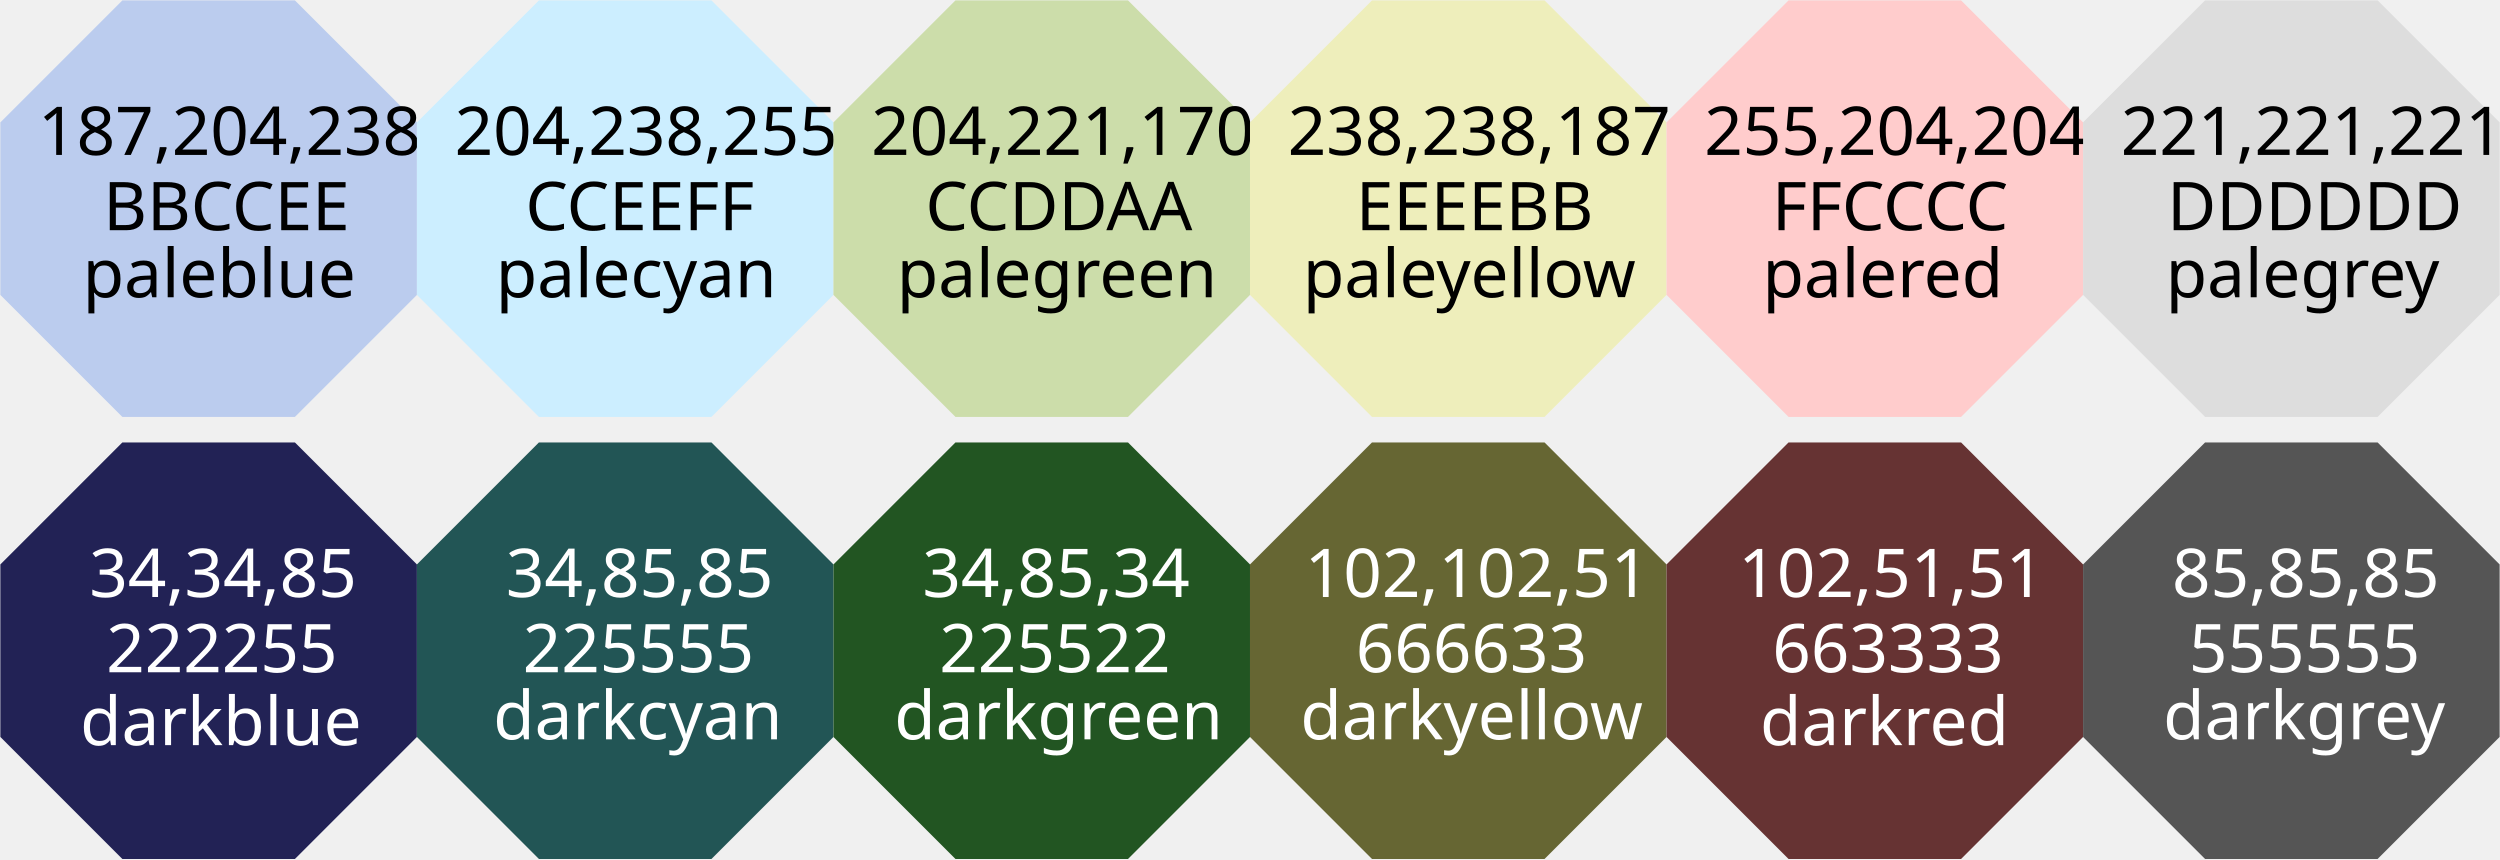
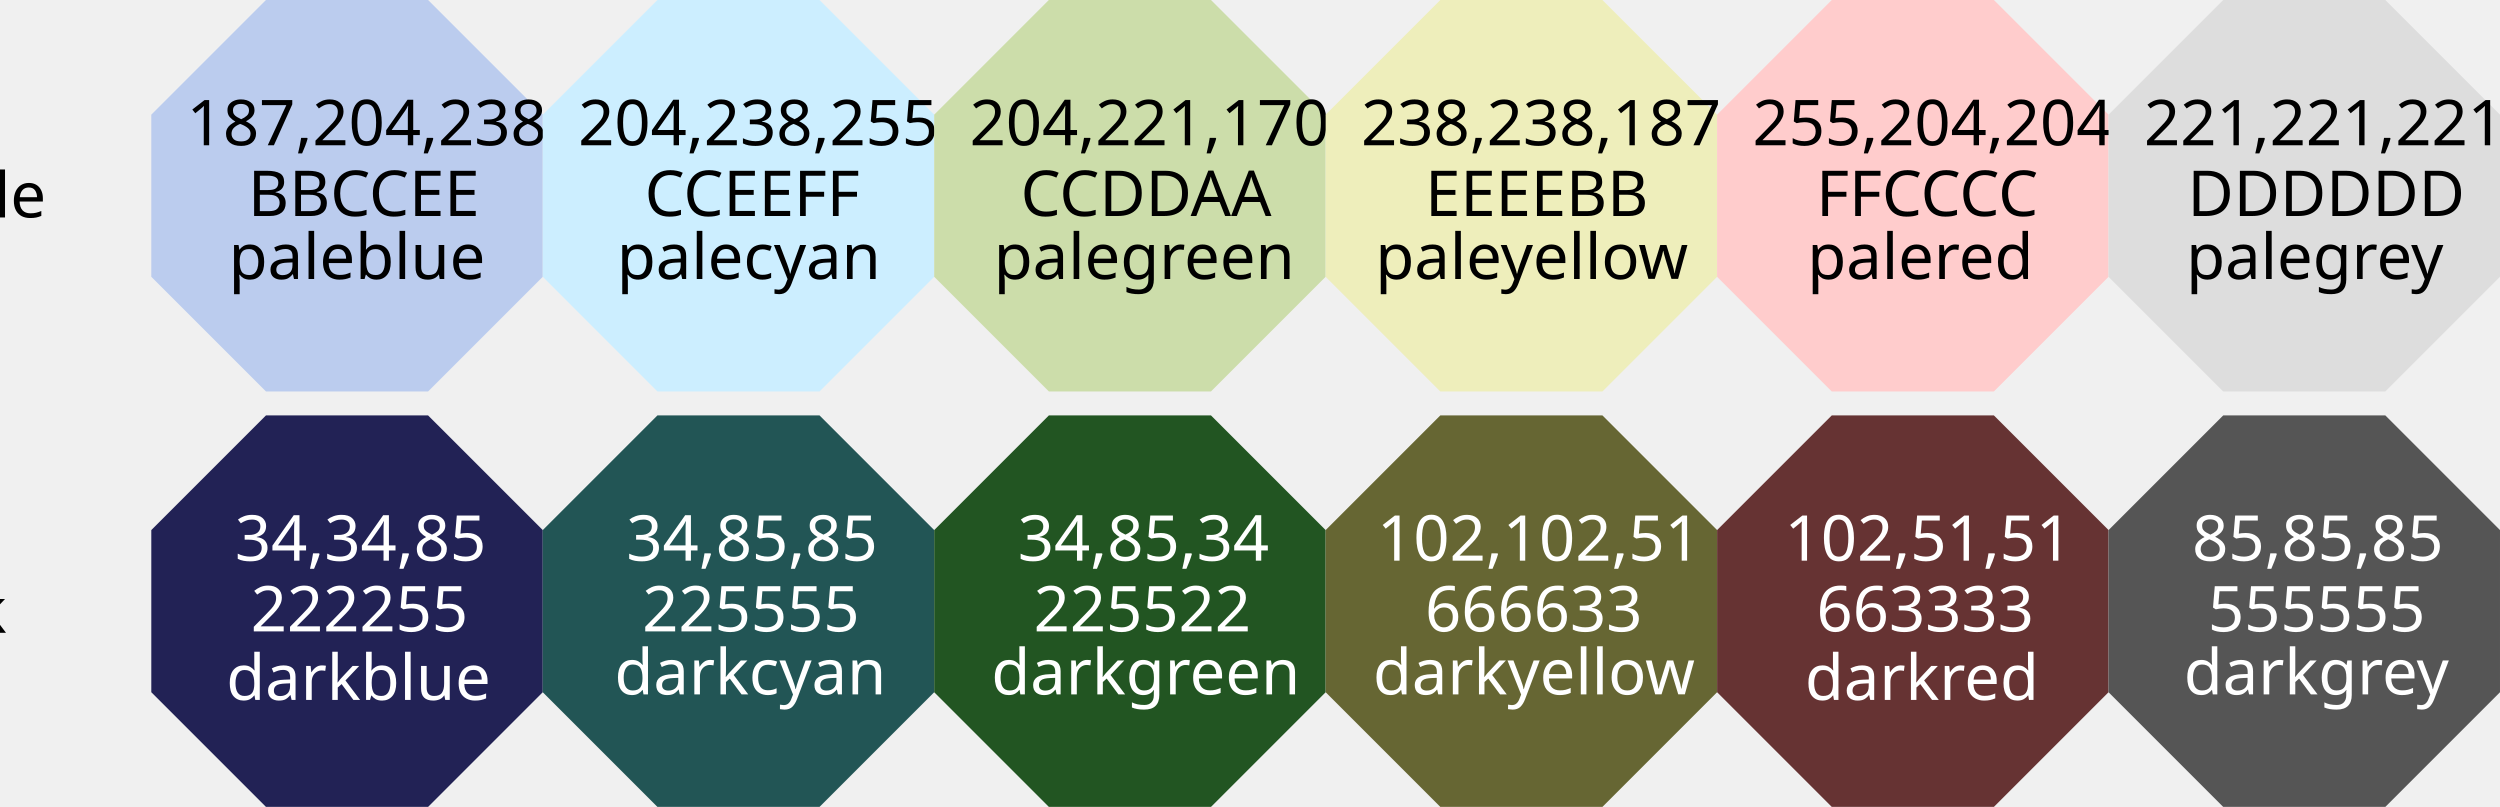
- <svg xmlns="http://www.w3.org/2000/svg" version="1.1" id="svg1" width="427.769" height="147.041" viewBox="0 0 427.769 147.041">
+ <svg xmlns="http://www.w3.org/2000/svg" version="1.1" id="svg1" width="455.19" height="146.913" viewBox="0 0 455.19 146.913">
  <defs id="defs1">
    <clipPath clipPathUnits="userSpaceOnUse" id="clipPath27450">
      <path d="M 0,0 H 3360 V 578.539 H 0 Z" transform="translate(2.6016733e-4,2.6016732e-5)" id="path27450" />
    </clipPath>
    <clipPath clipPathUnits="userSpaceOnUse" id="clipPath27451">
      <path d="M 0,0 H 3360 V 578.539 H 0 Z" transform="translate(2.6016733e-4,2.6016732e-5)" id="path27451" />
    </clipPath>
    <clipPath clipPathUnits="userSpaceOnUse" id="clipPath27459">
      <path d="M 0,0 H 3360 V 578.539 H 0 Z" transform="translate(2.6016733e-4,2.6016732e-5)" id="path27459" />
    </clipPath>
    <clipPath clipPathUnits="userSpaceOnUse" id="clipPath27460">
      <path d="M 0,0 H 3360 V 578.539 H 0 Z" transform="translate(2.6016733e-4,2.6016732e-5)" id="path27460" />
    </clipPath>
    <clipPath clipPathUnits="userSpaceOnUse" id="clipPath27468">
      <path d="M 0,0 H 3360 V 578.539 H 0 Z" transform="translate(2.6016733e-4,2.6016732e-5)" id="path27468" />
    </clipPath>
    <clipPath clipPathUnits="userSpaceOnUse" id="clipPath27469">
      <path d="M 0,0 H 3360 V 578.539 H 0 Z" transform="translate(2.6016733e-4,2.6016732e-5)" id="path27469" />
    </clipPath>
    <clipPath clipPathUnits="userSpaceOnUse" id="clipPath27477">
      <path d="M 0,0 H 3360 V 578.539 H 0 Z" transform="translate(2.6016733e-4,2.6016732e-5)" id="path27477" />
    </clipPath>
    <clipPath clipPathUnits="userSpaceOnUse" id="clipPath27478">
      <path d="M 0,0 H 3360 V 578.539 H 0 Z" transform="translate(2.6016733e-4,2.6016732e-5)" id="path27478" />
    </clipPath>
    <clipPath clipPathUnits="userSpaceOnUse" id="clipPath27486">
      <path d="M 0,0 H 3360 V 578.539 H 0 Z" transform="translate(2.6016733e-4,2.6016732e-5)" id="path27486" />
    </clipPath>
    <clipPath clipPathUnits="userSpaceOnUse" id="clipPath27487">
      <path d="M 0,0 H 3360 V 578.539 H 0 Z" transform="translate(2.6016733e-4,2.6016732e-5)" id="path27487" />
    </clipPath>
    <clipPath clipPathUnits="userSpaceOnUse" id="clipPath27495">
      <path d="M 0,0 H 3360 V 578.539 H 0 Z" transform="translate(2.6016733e-4,2.6016732e-5)" id="path27495" />
    </clipPath>
    <clipPath clipPathUnits="userSpaceOnUse" id="clipPath27496">
      <path d="M 0,0 H 3360 V 578.539 H 0 Z" transform="translate(2.6016733e-4,2.6016732e-5)" id="path27496" />
    </clipPath>
    <clipPath clipPathUnits="userSpaceOnUse" id="clipPath27529">
      <path d="M 0,0 H 3360 V 578.539 H 0 Z" transform="translate(2.6016733e-4,2.6016733e-5)" id="path27529" />
    </clipPath>
    <clipPath clipPathUnits="userSpaceOnUse" id="clipPath27530">
      <path d="M 0,0 H 3360 V 578.539 H 0 Z" transform="translate(2.6016733e-4,2.6016733e-5)" id="path27530" />
    </clipPath>
    <clipPath clipPathUnits="userSpaceOnUse" id="clipPath27538">
      <path d="M 0,0 H 3360 V 578.539 H 0 Z" transform="translate(2.6016733e-4,2.6016733e-5)" id="path27538" />
    </clipPath>
    <clipPath clipPathUnits="userSpaceOnUse" id="clipPath27539">
      <path d="M 0,0 H 3360 V 578.539 H 0 Z" transform="translate(2.6016733e-4,2.6016733e-5)" id="path27539" />
    </clipPath>
    <clipPath clipPathUnits="userSpaceOnUse" id="clipPath27547">
      <path d="M 0,0 H 3360 V 578.539 H 0 Z" transform="translate(2.6016733e-4,2.6016733e-5)" id="path27547" />
    </clipPath>
    <clipPath clipPathUnits="userSpaceOnUse" id="clipPath27548">
      <path d="M 0,0 H 3360 V 578.539 H 0 Z" transform="translate(2.6016733e-4,2.6016733e-5)" id="path27548" />
    </clipPath>
    <clipPath clipPathUnits="userSpaceOnUse" id="clipPath27556">
      <path d="M 0,0 H 3360 V 578.539 H 0 Z" transform="translate(2.6016733e-4,2.6016733e-5)" id="path27556" />
    </clipPath>
    <clipPath clipPathUnits="userSpaceOnUse" id="clipPath27557">
      <path d="M 0,0 H 3360 V 578.539 H 0 Z" transform="translate(2.6016733e-4,2.6016733e-5)" id="path27557" />
    </clipPath>
    <clipPath clipPathUnits="userSpaceOnUse" id="clipPath27565">
      <path d="M 0,0 H 3360 V 578.539 H 0 Z" transform="translate(2.6016733e-4,2.6016733e-5)" id="path27565" />
    </clipPath>
    <clipPath clipPathUnits="userSpaceOnUse" id="clipPath27566">
      <path d="M 0,0 H 3360 V 578.539 H 0 Z" transform="translate(2.6016733e-4,2.6016733e-5)" id="path27566" />
    </clipPath>
    <clipPath clipPathUnits="userSpaceOnUse" id="clipPath27574">
      <path d="M 0,0 H 3360 V 578.539 H 0 Z" transform="translate(2.6016733e-4,2.6016733e-5)" id="path27574" />
    </clipPath>
    <clipPath clipPathUnits="userSpaceOnUse" id="clipPath27575">
      <path d="M 0,0 H 3360 V 578.539 H 0 Z" transform="translate(2.6016733e-4,2.6016733e-5)" id="path27575" />
    </clipPath>
  </defs>
-   <g id="g27529" transform="translate(-4251.476,-77.71652)">
+   <text xml:space="preserve" clip-path="none" id="text1" x="46.789" y="39.589" style="font-size:15.342px;text-align:end;text-anchor:end;stroke-width:1.278">
+     <tspan style="font-variant:normal;font-weight:normal;font-size:11.506px;font-family:Carlito;text-align:end;writing-mode:lr-tb;text-anchor:end;fill:#000000;fill-opacity:1;fill-rule:nonzero;stroke:none;stroke-width:1.278" x="19.894" y="39.589" id="tspan1">pale</tspan>
+   </text>
+   <g id="g27529" transform="translate(-4223.99,-77.78059)">
    <g id="g34">
      <path d="M 567.422,404.48 404.48,567.41 H 174.059 L 11.129,404.48 V 174.059 L 174.059,11.121 H 404.48 L 567.422,174.059" style="fill:#bbccee;fill-opacity:1;fill-rule:nonzero;stroke:none" transform="matrix(0.1281227,0,0,-0.1281227,4250.113,150.4787)" clip-path="none" id="path27504" />
      <text xml:space="preserve" transform="matrix(1.281227,0,0,1.281227,4257.988,104.2289)" clip-path="none" id="text27505">
        <tspan style="font-variant:normal;font-weight:normal;font-size:9px;font-family:Carlito;writing-mode:lr-tb;fill:#000000;fill-opacity:1;fill-rule:nonzero;stroke:none" x="0" y="0" id="tspan27505">187,204,238</tspan>
      </text>
      <text xml:space="preserve" transform="matrix(1.281227,0,0,1.281227,4269.138,117.1067)" clip-path="none" id="text27506">
        <tspan style="font-variant:normal;font-weight:normal;font-size:9px;font-family:Carlito;writing-mode:lr-tb;fill:#000000;fill-opacity:1;fill-rule:nonzero;stroke:none" x="0" dx="0 0 -0.005" y="0" id="tspan27506">BBCCEE</tspan>
      </text>
      <text xml:space="preserve" transform="matrix(1.281227,0,0,1.281227,4265.625,128.5797)" clip-path="none" id="text27507">
        <tspan style="font-variant:normal;font-weight:normal;font-size:9px;font-family:Carlito;writing-mode:lr-tb;fill:#000000;fill-opacity:1;fill-rule:nonzero;stroke:none" x="0" dx="0 0.005 0 0 2.038 0.005 0 0.005" y="0" id="tspan27507">paleblue</tspan>
      </text>
    </g>
    <g id="g33">
      <path d="M 1123.71,404.48 960.77,567.41 H 730.352 L 567.422,404.48 V 174.059 L 730.352,11.121 H 960.77 l 162.94,162.938" style="fill:#cceeff;fill-opacity:1;fill-rule:nonzero;stroke:none" transform="matrix(0.1281227,0,0,-0.1281227,4250.113,150.4787)" clip-path="none" id="path27508" />
      <text xml:space="preserve" transform="matrix(1.281227,0,0,1.281227,4329.261,104.2289)" clip-path="none" id="text27509">
        <tspan style="font-variant:normal;font-weight:normal;font-size:9px;font-family:Carlito;writing-mode:lr-tb;fill:#000000;fill-opacity:1;fill-rule:nonzero;stroke:none" x="0" y="0" id="tspan27509">204,238,255</tspan>
      </text>
      <text xml:space="preserve" transform="matrix(1.281227,0,0,1.281227,4341.373,117.1067)" clip-path="none" id="text27510">
        <tspan style="font-variant:normal;font-weight:normal;font-size:9px;font-family:Carlito;writing-mode:lr-tb;fill:#000000;fill-opacity:1;fill-rule:nonzero;stroke:none" x="0" dx="0 0 0 0 0 0.006" y="0" id="tspan27510">CCEEFF</tspan>
      </text>
      <text xml:space="preserve" transform="matrix(1.281227,0,0,1.281227,4336.308,128.5797)" clip-path="none" id="text27511">
        <tspan style="font-variant:normal;font-weight:normal;font-size:9px;font-family:Carlito;writing-mode:lr-tb;fill:#000000;fill-opacity:1;fill-rule:nonzero;stroke:none" x="0" dx="0 0.005 0 0 2.038 0.007" y="0" id="tspan27511">palecyan</tspan>
      </text>
    </g>
    <g id="g32">
      <path d="M 1680,404.48 1517.07,567.41 H 1286.64 L 1123.71,404.48 V 174.059 L 1286.64,11.121 h 230.43 L 1680,174.059" style="fill:#ccddaa;fill-opacity:1;fill-rule:nonzero;stroke:none" transform="matrix(0.1281227,0,0,-0.1281227,4250.113,150.4787)" clip-path="none" id="path27512" />
      <text xml:space="preserve" transform="matrix(1.281227,0,0,1.281227,4400.534,104.2289)" clip-path="none" id="text27513">
        <tspan style="font-variant:normal;font-weight:normal;font-size:9px;font-family:Carlito;writing-mode:lr-tb;fill:#000000;fill-opacity:1;fill-rule:nonzero;stroke:none" x="0" y="0" id="tspan27513">204,221,170</tspan>
      </text>
      <text xml:space="preserve" transform="matrix(1.281227,0,0,1.281227,4409.823,117.1067)" clip-path="none" id="text27514">
        <tspan style="font-variant:normal;font-weight:normal;font-size:9px;font-family:Carlito;writing-mode:lr-tb;fill:#000000;fill-opacity:1;fill-rule:nonzero;stroke:none" x="0" dx="0 0 0 -0.006 -0.006" y="0" id="tspan27514">CCDDAA</tspan>
      </text>
      <text xml:space="preserve" transform="matrix(1.281227,0,0,1.281227,4404.929,128.5797)" clip-path="none" id="text27515">
        <tspan style="font-variant:normal;font-weight:normal;font-size:9px;font-family:Carlito;writing-mode:lr-tb;fill:#000000;fill-opacity:1;fill-rule:nonzero;stroke:none" x="0" dx="0 0.005 0 0 2.038 0 0 0.006 0.007" y="0" id="tspan27515">palegreen</tspan>
      </text>
    </g>
    <g id="g31">
      <path d="M 2236.29,404.48 2073.36,567.41 H 1842.93 L 1680,404.48 V 174.059 L 1842.93,11.121 h 230.43 l 162.93,162.938" style="fill:#eeeebb;fill-opacity:1;fill-rule:nonzero;stroke:none" transform="matrix(0.1281227,0,0,-0.1281227,4250.113,150.4787)" clip-path="none" id="path27516" />
      <text xml:space="preserve" transform="matrix(1.281227,0,0,1.281227,4471.808,104.2289)" clip-path="none" id="text27517">
        <tspan style="font-variant:normal;font-weight:normal;font-size:9px;font-family:Carlito;writing-mode:lr-tb;fill:#000000;fill-opacity:1;fill-rule:nonzero;stroke:none" x="0" y="0" id="tspan27517">238,238,187</tspan>
      </text>
      <text xml:space="preserve" transform="matrix(1.281227,0,0,1.281227,4483.48,117.1067)" clip-path="none" id="text27518">
        <tspan style="font-variant:normal;font-weight:normal;font-size:9px;font-family:Carlito;writing-mode:lr-tb;fill:#000000;fill-opacity:1;fill-rule:nonzero;stroke:none" x="0" y="0" id="tspan27518">EEEEBB</tspan>
      </text>
      <text xml:space="preserve" transform="matrix(1.281227,0,0,1.281227,4474.411,128.5797)" clip-path="none" id="text27519">
        <tspan style="font-variant:normal;font-weight:normal;font-size:9px;font-family:Carlito;writing-mode:lr-tb;fill:#000000;fill-opacity:1;fill-rule:nonzero;stroke:none" x="0" dx="0 0.005 0 0 2.038 0 0.007" y="0" id="tspan27519">paleyellow</tspan>
      </text>
    </g>
    <g id="g30">
      <path d="M 2792.58,404.48 2629.65,567.41 H 2399.23 L 2236.29,404.48 V 174.059 L 2399.23,11.121 h 230.42 l 162.93,162.938" style="fill:#ffcccc;fill-opacity:1;fill-rule:nonzero;stroke:none" transform="matrix(0.1281227,0,0,-0.1281227,4250.113,150.4787)" clip-path="none" id="path27520" />
      <text xml:space="preserve" transform="matrix(1.281227,0,0,1.281227,4543.081,104.2289)" clip-path="none" id="text27521">
        <tspan style="font-variant:normal;font-weight:normal;font-size:9px;font-family:Carlito;writing-mode:lr-tb;fill:#000000;fill-opacity:1;fill-rule:nonzero;stroke:none" x="0" y="0" id="tspan27521">255,204,204</tspan>
      </text>
      <text xml:space="preserve" transform="matrix(1.281227,0,0,1.281227,4554.672,117.1067)" clip-path="none" id="text27522">
        <tspan style="font-variant:normal;font-weight:normal;font-size:9px;font-family:Carlito;writing-mode:lr-tb;fill:#000000;fill-opacity:1;fill-rule:nonzero;stroke:none" x="0" dx="0 0.006" y="0" id="tspan27522">FFCCCC</tspan>
      </text>
      <text xml:space="preserve" transform="matrix(1.281227,0,0,1.281227,4553.062,128.5797)" clip-path="none" id="text27523">
        <tspan style="font-variant:normal;font-weight:normal;font-size:9px;font-family:Carlito;writing-mode:lr-tb;fill:#000000;fill-opacity:1;fill-rule:nonzero;stroke:none" x="0" dx="0 0.005 0 0 2.038 0 0.006" y="0" id="tspan27523">palered</tspan>
      </text>
    </g>
    <g id="g29">
      <path d="M 3348.87,404.48 3185.94,567.41 H 2955.52 L 2792.58,404.48 V 174.059 L 2955.52,11.121 h 230.42 l 162.93,162.938" style="fill:#dddddd;fill-opacity:1;fill-rule:nonzero;stroke:none" transform="matrix(0.1281227,0,0,-0.1281227,4250.113,150.4787)" clip-path="none" id="path27524" />
      <text xml:space="preserve" transform="matrix(1.281227,0,0,1.281227,4614.356,104.2289)" clip-path="none" id="text27525">
        <tspan style="font-variant:normal;font-weight:normal;font-size:9px;font-family:Carlito;writing-mode:lr-tb;fill:#000000;fill-opacity:1;fill-rule:nonzero;stroke:none" x="0" y="0" id="tspan27525">221,221,221</tspan>
      </text>
      <text xml:space="preserve" transform="matrix(1.281227,0,0,1.281227,4622.283,117.1067)" clip-path="none" id="text27526">
        <tspan style="font-variant:normal;font-weight:normal;font-size:9px;font-family:Carlito;writing-mode:lr-tb;fill:#000000;fill-opacity:1;fill-rule:nonzero;stroke:none" x="0" dx="0 -0.006 -0.006 -0.005 -0.006 -0.006" y="0" id="tspan27526">DDDDDD</tspan>
      </text>
      <text xml:space="preserve" transform="matrix(1.281227,0,0,1.281227,4622.043,128.5797)" clip-path="none" id="text27527">
        <tspan style="font-variant:normal;font-weight:normal;font-size:9px;font-family:Carlito;writing-mode:lr-tb;fill:#000000;fill-opacity:1;fill-rule:nonzero;stroke:none" x="0" dx="0 0.005 0 0 2.038 0 0 0.006" y="0" id="tspan27527">palegrey</tspan>
      </text>
    </g>
  </g>
-   <g id="g27608" transform="translate(-4251.476,-77.71652)">
+   <g id="g27608" transform="translate(-4223.99,-77.78059)">
    <g id="g28">
      <path d="M 567.422,404.48 404.48,567.41 H 174.059 L 11.129,404.48 V 174.059 L 174.059,11.121 H 404.48 L 567.422,174.059" style="fill:#222255;fill-opacity:1;fill-rule:nonzero;stroke:none" transform="matrix(0.1281227,0,0,-0.1281227,4250.113,226.1187)" clip-path="none" id="path27583" />
      <text xml:space="preserve" transform="matrix(1.281227,0,0,1.281227,4266.756,179.869)" clip-path="none" id="text27584">
        <tspan style="font-variant:normal;font-weight:normal;font-size:9px;font-family:Carlito;writing-mode:lr-tb;fill:#ffffff;fill-opacity:1;fill-rule:nonzero;stroke:none" x="0" y="0" id="tspan27584">34,34,85</tspan>
      </text>
      <text xml:space="preserve" transform="matrix(1.281227,0,0,1.281227,4269.639,192.7467)" clip-path="none" id="text27585">
        <tspan style="font-variant:normal;font-weight:normal;font-size:9px;font-family:Carlito;writing-mode:lr-tb;fill:#ffffff;fill-opacity:1;fill-rule:nonzero;stroke:none" x="0" y="0" id="tspan27585">222255</tspan>
      </text>
      <text xml:space="preserve" transform="matrix(1.281227,0,0,1.281227,4265.184,205.2192)" clip-path="none" id="text27586">
        <tspan style="font-variant:normal;font-weight:normal;font-size:9px;font-family:Carlito;writing-mode:lr-tb;fill:#ffffff;fill-opacity:1;fill-rule:nonzero;stroke:none" x="0" dx="0 0.005 0 0 2.033 0.007 0 0.007" y="0" id="tspan27586">darkblue</tspan>
      </text>
    </g>
    <g id="g27">
      <path d="M 1123.71,404.48 960.77,567.41 H 730.352 L 567.422,404.48 V 174.059 L 730.352,11.121 H 960.77 l 162.94,162.938" style="fill:#225555;fill-opacity:1;fill-rule:nonzero;stroke:none" transform="matrix(0.1281227,0,0,-0.1281227,4250.113,226.1187)" clip-path="none" id="path27587" />
      <text xml:space="preserve" transform="matrix(1.281227,0,0,1.281227,4338.03,179.869)" clip-path="none" id="text27588">
        <tspan style="font-variant:normal;font-weight:normal;font-size:9px;font-family:Carlito;writing-mode:lr-tb;fill:#ffffff;fill-opacity:1;fill-rule:nonzero;stroke:none" x="0" y="0" id="tspan27588">34,85,85</tspan>
      </text>
      <text xml:space="preserve" transform="matrix(1.281227,0,0,1.281227,4340.913,192.7467)" clip-path="none" id="text27589">
        <tspan style="font-variant:normal;font-weight:normal;font-size:9px;font-family:Carlito;writing-mode:lr-tb;fill:#ffffff;fill-opacity:1;fill-rule:nonzero;stroke:none" x="0" y="0" id="tspan27589">225555</tspan>
      </text>
      <text xml:space="preserve" transform="matrix(1.281227,0,0,1.281227,4335.867,204.2197)" clip-path="none" id="text27590">
        <tspan style="font-variant:normal;font-weight:normal;font-size:9px;font-family:Carlito;writing-mode:lr-tb;fill:#ffffff;fill-opacity:1;fill-rule:nonzero;stroke:none" x="0" dx="0 0.005 0 0 2.033 0.007" y="0" id="tspan27590">darkcyan</tspan>
      </text>
    </g>
    <g id="g26">
      <path d="M 1680,404.48 1517.07,567.41 H 1286.64 L 1123.71,404.48 V 174.059 L 1286.64,11.121 h 230.43 L 1680,174.059" style="fill:#225522;fill-opacity:1;fill-rule:nonzero;stroke:none" transform="matrix(0.1281227,0,0,-0.1281227,4250.113,226.1187)" clip-path="none" id="path27591" />
      <text xml:space="preserve" transform="matrix(1.281227,0,0,1.281227,4409.303,179.869)" clip-path="none" id="text27592">
        <tspan style="font-variant:normal;font-weight:normal;font-size:9px;font-family:Carlito;writing-mode:lr-tb;fill:#ffffff;fill-opacity:1;fill-rule:nonzero;stroke:none" x="0" y="0" id="tspan27592">34,85,34</tspan>
      </text>
      <text xml:space="preserve" transform="matrix(1.281227,0,0,1.281227,4412.186,192.7467)" clip-path="none" id="text27593">
        <tspan style="font-variant:normal;font-weight:normal;font-size:9px;font-family:Carlito;writing-mode:lr-tb;fill:#ffffff;fill-opacity:1;fill-rule:nonzero;stroke:none" x="0" y="0" id="tspan27593">225522</tspan>
      </text>
      <text xml:space="preserve" transform="matrix(1.281227,0,0,1.281227,4404.488,204.2197)" clip-path="none" id="text27594">
        <tspan style="font-variant:normal;font-weight:normal;font-size:9px;font-family:Carlito;writing-mode:lr-tb;fill:#ffffff;fill-opacity:1;fill-rule:nonzero;stroke:none" x="0" dx="0 0.005 0 0 2.033 0 0 0.006 0.006" y="0" id="tspan27594">darkgreen</tspan>
      </text>
    </g>
    <g id="g25">
      <path d="M 2236.29,404.48 2073.36,567.41 H 1842.93 L 1680,404.48 V 174.059 L 1842.93,11.121 h 230.43 l 162.93,162.938" style="fill:#666633;fill-opacity:1;fill-rule:nonzero;stroke:none" transform="matrix(0.1281227,0,0,-0.1281227,4250.113,226.1187)" clip-path="none" id="path27595" />
      <text xml:space="preserve" transform="matrix(1.281227,0,0,1.281227,4474.732,179.869)" clip-path="none" id="text27596">
        <tspan style="font-variant:normal;font-weight:normal;font-size:9px;font-family:Carlito;writing-mode:lr-tb;fill:#ffffff;fill-opacity:1;fill-rule:nonzero;stroke:none" x="0" y="0" id="tspan27596">102,102,51</tspan>
      </text>
      <text xml:space="preserve" transform="matrix(1.281227,0,0,1.281227,4483.459,192.7467)" clip-path="none" id="text27597">
        <tspan style="font-variant:normal;font-weight:normal;font-size:9px;font-family:Carlito;writing-mode:lr-tb;fill:#ffffff;fill-opacity:1;fill-rule:nonzero;stroke:none" x="0" y="0" id="tspan27597">666633</tspan>
      </text>
      <text xml:space="preserve" transform="matrix(1.281227,0,0,1.281227,4473.971,204.2197)" clip-path="none" id="text27598">
        <tspan style="font-variant:normal;font-weight:normal;font-size:9px;font-family:Carlito;writing-mode:lr-tb;fill:#ffffff;fill-opacity:1;fill-rule:nonzero;stroke:none" x="0" dx="0 0.005 0 0 2.033 0.006 0.006" y="0" id="tspan27598">darkyellow</tspan>
      </text>
    </g>
    <g id="g24">
      <path d="M 2792.58,404.48 2629.65,567.41 H 2399.23 L 2236.29,404.48 V 174.059 L 2399.23,11.121 h 230.42 l 162.93,162.938" style="fill:#663333;fill-opacity:1;fill-rule:nonzero;stroke:none" transform="matrix(0.1281227,0,0,-0.1281227,4250.113,226.1187)" clip-path="none" id="path27599" />
      <text xml:space="preserve" transform="matrix(1.281227,0,0,1.281227,4548.927,179.869)" clip-path="none" id="text27600">
        <tspan style="font-variant:normal;font-weight:normal;font-size:9px;font-family:Carlito;writing-mode:lr-tb;fill:#ffffff;fill-opacity:1;fill-rule:nonzero;stroke:none" x="0" y="0" id="tspan27600">102,51,51</tspan>
      </text>
      <text xml:space="preserve" transform="matrix(1.281227,0,0,1.281227,4554.733,192.7467)" clip-path="none" id="text27601">
        <tspan style="font-variant:normal;font-weight:normal;font-size:9px;font-family:Carlito;writing-mode:lr-tb;fill:#ffffff;fill-opacity:1;fill-rule:nonzero;stroke:none" x="0" y="0" id="tspan27601">663333</tspan>
      </text>
      <text xml:space="preserve" transform="matrix(1.281227,0,0,1.281227,4552.621,205.2192)" clip-path="none" id="text27602">
        <tspan style="font-variant:normal;font-weight:normal;font-size:9px;font-family:Carlito;writing-mode:lr-tb;fill:#ffffff;fill-opacity:1;fill-rule:nonzero;stroke:none" x="0" dx="0 0.005 0 0 2.033 0 0.007" y="0" id="tspan27602">darkred</tspan>
      </text>
    </g>
    <g id="g23">
      <path d="M 3348.87,404.48 3185.94,567.41 H 2955.52 L 2792.58,404.48 V 174.059 L 2955.52,11.121 h 230.42 l 162.93,162.938" style="fill:#555555;fill-opacity:1;fill-rule:nonzero;stroke:none" transform="matrix(0.1281227,0,0,-0.1281227,4250.113,226.1187)" clip-path="none" id="path27603" />
      <text xml:space="preserve" transform="matrix(1.281227,0,0,1.281227,4623.123,179.869)" clip-path="none" id="text27604">
        <tspan style="font-variant:normal;font-weight:normal;font-size:9px;font-family:Carlito;writing-mode:lr-tb;fill:#ffffff;fill-opacity:1;fill-rule:nonzero;stroke:none" x="0" y="0" id="tspan27604">85,85,85</tspan>
      </text>
      <text xml:space="preserve" transform="matrix(1.281227,0,0,1.281227,4626.006,192.7467)" clip-path="none" id="text27605">
        <tspan style="font-variant:normal;font-weight:normal;font-size:9px;font-family:Carlito;writing-mode:lr-tb;fill:#ffffff;fill-opacity:1;fill-rule:nonzero;stroke:none" x="0" y="0" id="tspan27605">555555</tspan>
      </text>
      <text xml:space="preserve" transform="matrix(1.281227,0,0,1.281227,4621.602,204.2197)" clip-path="none" id="text27606">
        <tspan style="font-variant:normal;font-weight:normal;font-size:9px;font-family:Carlito;writing-mode:lr-tb;fill:#ffffff;fill-opacity:1;fill-rule:nonzero;stroke:none" x="0" dx="0 0.005 0 0 2.033 0 0 0.006" y="0" id="tspan27606">darkgrey</tspan>
      </text>
    </g>
  </g>
+   <g id="g1" transform="translate(30.55174,56.36607)">
+     <text xml:space="preserve" clip-path="none" id="text1-4" x="16.726" y="58.851" style="font-size:15.342px;text-align:end;text-anchor:end;stroke-width:1.278">
+       <tspan style="font-variant:normal;font-weight:normal;font-size:11.506px;font-family:Carlito;text-align:end;writing-mode:lr-tb;text-anchor:end;fill:#000000;fill-opacity:1;fill-rule:nonzero;stroke:none;stroke-width:1.278" x="-10.169" y="58.851" id="tspan1-5">dark</tspan>
+     </text>
+   </g>
</svg>
